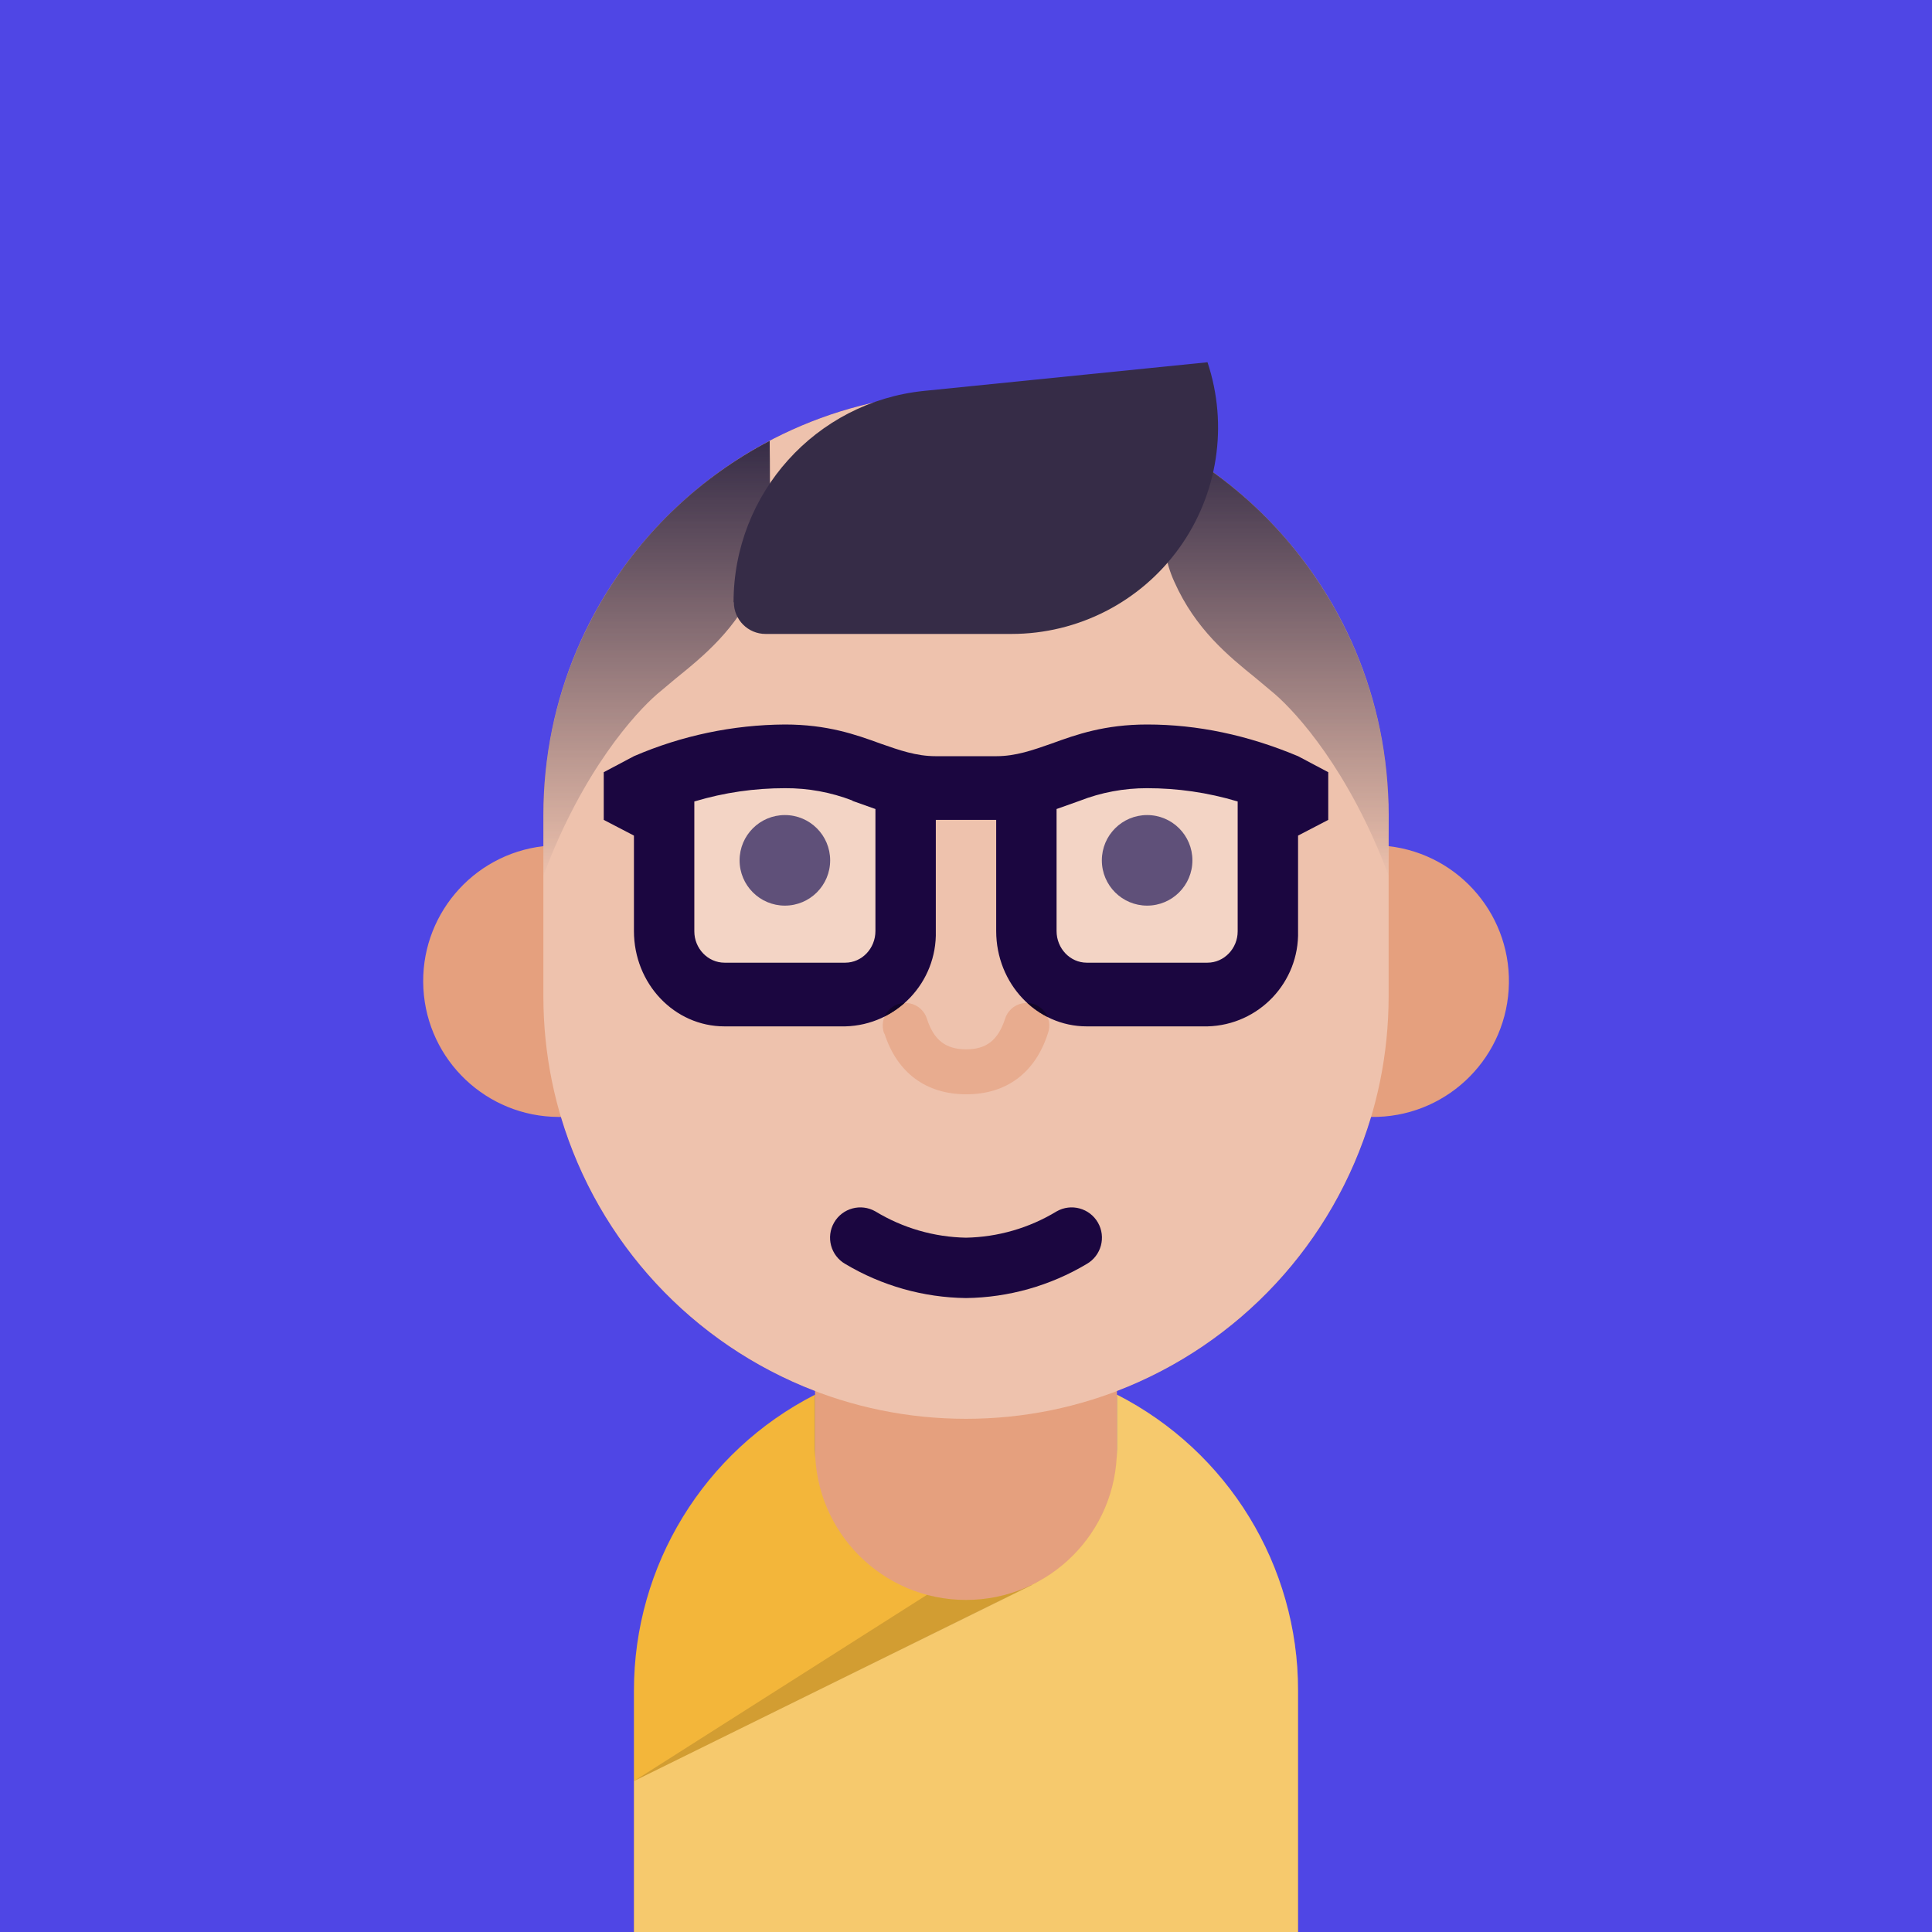
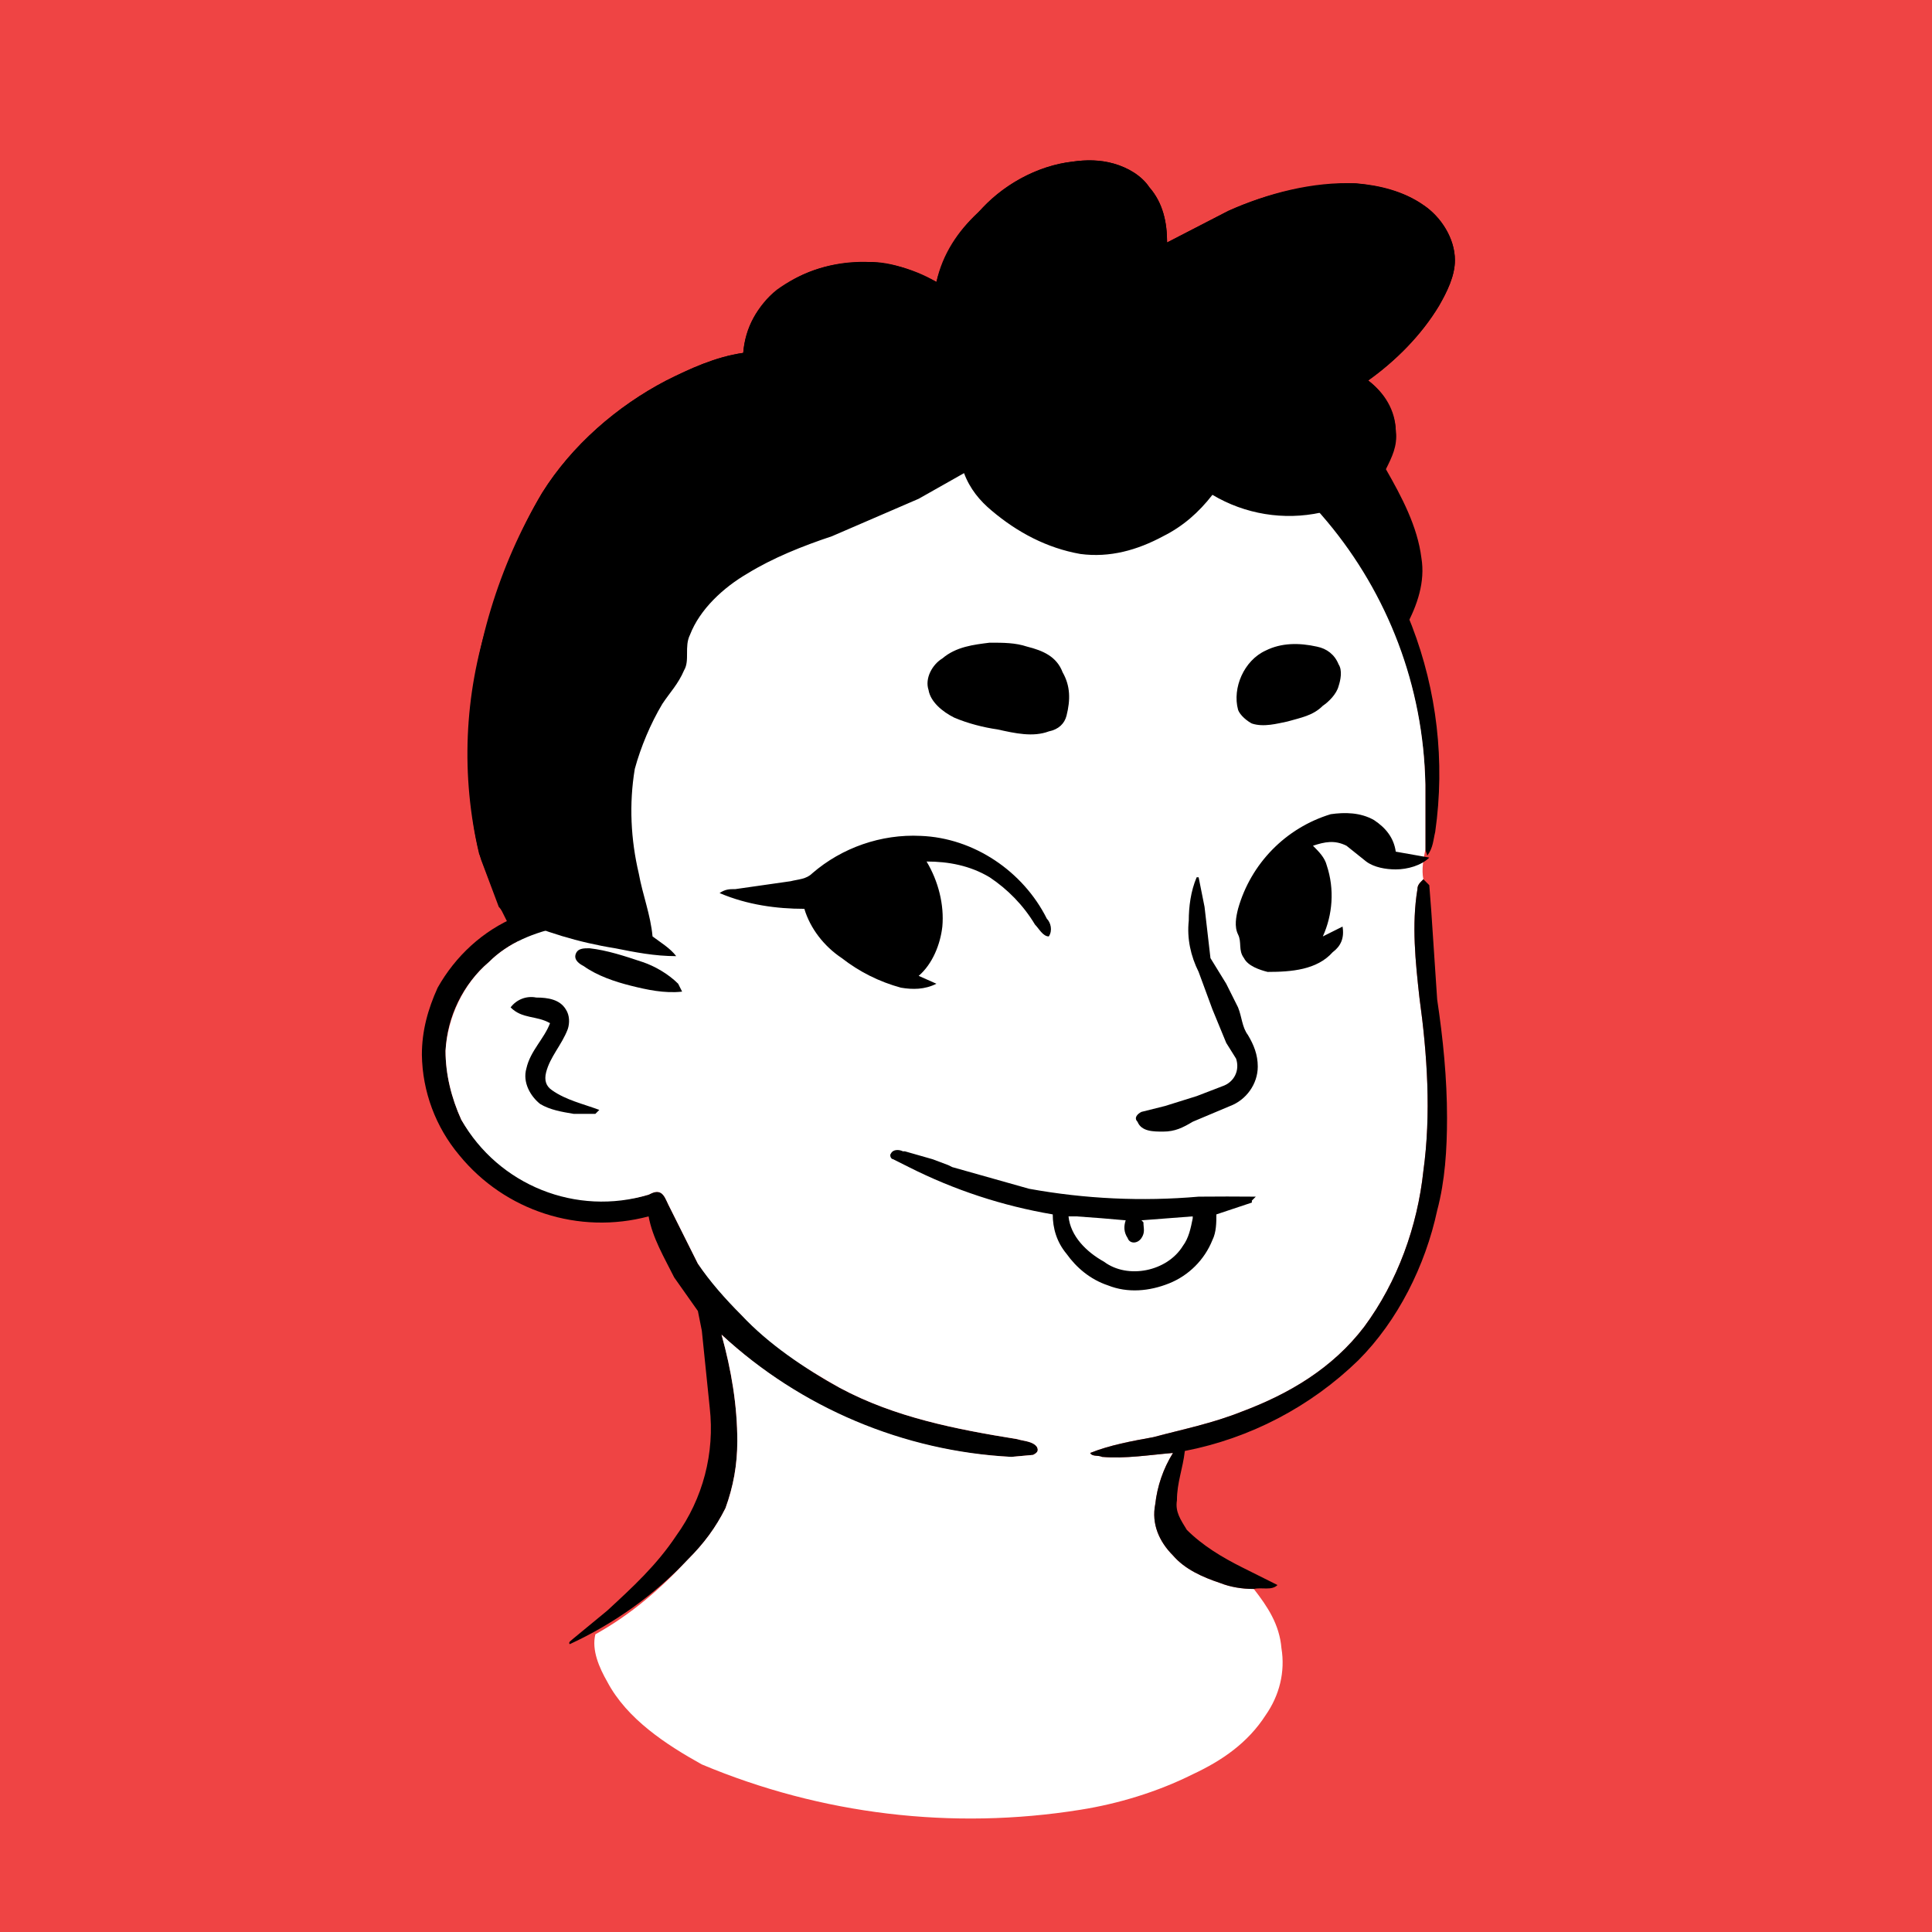
- <svg xmlns="http://www.w3.org/2000/svg" viewBox="0 0 64 64" fill="none" shape-rendering="auto">
+ <svg xmlns="http://www.w3.org/2000/svg" viewBox="0 0 980 980" fill="none" shape-rendering="auto">
  <mask id="viewboxMask">
-     <rect width="64" height="64" rx="0" ry="0" x="0" y="0" fill="#fff" />
+     <rect width="980" height="980" rx="0" ry="0" x="0" y="0" fill="#fff" />
  </mask>
  <g mask="url(#viewboxMask)">
-     <rect fill="#4f46e5" width="64" height="64" x="0" y="0" />
-     <path d="M37 46.08V52a5 5 0 0 1-10 0v-5.92A14.04 14.04 0 0 1 18.58 37h-.08a4.5 4.5 0 0 1-.5-8.97V27a14 14 0 1 1 28 0v1.03a4.5 4.5 0 0 1-.58 8.97A14.04 14.04 0 0 1 37 46.08Z" fill="#e5a07e" />
-     <mask id="personas-a" style="mask-type:luminance" maskUnits="userSpaceOnUse" x="14" y="13" width="36" height="44">
-       <path d="M37 46.08V52a5 5 0 0 1-10 0v-5.92A14.04 14.04 0 0 1 18.58 37h-.08a4.5 4.5 0 0 1-.5-8.97V27a14 14 0 1 1 28 0v1.03a4.5 4.5 0 0 1-.58 8.97A14.04 14.04 0 0 1 37 46.08Z" fill="#fff" />
-     </mask>
-     <g mask="url(#personas-a)">
-       <path d="M32 13a14 14 0 0 1 14 14v6a14 14 0 1 1-28 0v-6a14 14 0 0 1 14-14Z" fill="#fff" style="mix-blend-mode:overlay" opacity=".36" />
+     <rect fill="#ef4444" width="980" height="980" x="0" y="0" />
+     <g transform="translate(10 -60)">
+       <path d="M534 142c7-1 14-1 21 1s14 6 18 12c7 8 9 18 9 28l31-16c20-9 43-15 65-14 12 1 24 4 34 11 9 6 16 17 16 28 0 8-4 16-8 23-9 15-22 28-36 38 8 6 14 15 14 26 1 7-2 13-5 19 8 14 16 29 18 45 2 12-2 24-8 35-6 10-15 18-26 21-2 0-3-2-4-4l-4-18c-4-19-9-37-15-56-9 1-17 1-26-1-8-2-16-4-23-9a85 85 0 0 1-62 30c-14 0-29-7-41-15-10-7-19-14-23-26l-25 14-41 17-33 14c-10 4-19 10-27 18-6 6-11 13-14 21l-1 13c-3 8-7 13-11 20-8 10-13 23-15 36-3 16-2 34 2 50 2 11 6 21 7 32 4 3 9 6 12 10l-17-1-13-3-2 2c9 3 19 5 27 11 3 3 6 5 8 9-8 0-15 0-22-2-9-2-17-4-25-8-4 2-8 7-13 7-6-2-10-8-14-12-5-4-9-10-12-15l-7-14-10-26a220 220 0 0 1 5-119c7-22 15-44 27-64 15-24 38-44 63-57 12-6 25-12 39-14 1-12 7-24 17-32a74 74 0 0 1 81-4c4-15 12-27 23-37 12-13 29-22 46-24Z" fill="#000000" />
+       <path d="M486 236c57-2 115 18 159 56a209 209 0 0 1 73 190c-1 4-1 8-4 12l-1-3v-33a215 215 0 0 0-172-206 235 235 0 0 0-270 153c-12 37-14 78-6 116 6-2 12-2 17-2 2 1 5 1 6 3s0 3-1 4l-12 4c-14 3-27 8-37 18a63 63 0 0 0-22 45c0 12 3 24 8 35 8 13 19 24 33 31 18 10 41 13 62 7 2-1 4-2 6-1s3 4 4 6l15 30a215 215 0 0 0 72 63c28 15 59 21 90 26 3 1 8 1 10 4 1 2 0 3-2 4l-11 1a231 231 0 0 1-147-62c5 18 8 36 8 54 0 12-2 23-6 34-5 10-11 18-19 26a196 196 0 0 1-60 43c-1-1 1-2 2-3l17-14c13-12 25-23 35-38a93 93 0 0 0 17-65l-4-39-2-10-12-17c-5-10-11-20-13-31a93 93 0 0 1-96-31 81 81 0 0 1-19-51c0-12 3-23 8-34 9-16 23-29 40-36-8-31-8-62-3-93 8-40 26-77 51-108 45-54 115-87 186-88Z" fill="#000" />
+       <path d="M541 252a214 214 0 0 1 172 206v33c-1 5-2 10-1 15-2 2-3 3-3 5-3 18-1 37 1 55 4 29 6 59 2 88-3 28-13 56-30 79-16 21-38 34-62 43-15 6-30 9-45 13-11 2-22 4-32 8 1 2 4 1 6 2 12 1 24-1 36-2-5 8-8 17-9 26-2 10 2 19 9 26 6 7 15 11 24 14 5 2 11 3 17 3 7 9 13 18 14 30 2 12-1 24-8 34-9 14-22 23-37 30-18 9-38 15-57 18a352 352 0 0 1-192-23c-18-10-38-23-48-42-4-7-8-16-6-24 18-10 33-23 47-38 8-8 14-16 19-26 4-11 6-22 6-34 0-18-3-36-8-54a235 235 0 0 0 147 62l11-1c2-1 3-2 2-4-2-3-7-3-10-4-31-5-62-11-90-26-18-10-36-22-50-37-8-8-16-17-22-26l-15-30c-1-2-2-5-4-6s-4 0-6 1a82 82 0 0 1-95-38c-5-11-8-23-8-35 1-17 9-34 22-45 10-10 23-15 37-18l12-4c1-1 2-2 1-4s-4-2-6-3c-5 0-11 0-17 2-8-38-6-79 6-116a236 236 0 0 1 270-153Z" fill="#ffffff" />
+       <path d="m712 506 3 3 1 13 3 45c3 20 5 40 5 60 0 16-1 32-5 47-6 28-20 56-40 76a174 174 0 0 1-88 46c-1 9-4 16-4 25-1 6 2 10 5 15 8 8 18 14 28 19l18 9c-3 3-8 1-12 2-6 0-12-1-17-3-9-3-18-7-24-14-7-7-11-16-9-26 1-9 4-18 9-26-12 1-24 3-36 2-2-1-5 0-6-2 10-4 21-6 32-8 15-4 30-7 45-13 24-9 46-22 62-43 17-23 27-51 30-79 4-29 2-59-2-88-2-18-4-37-1-55 0-2 1-3 3-5ZM262 566c6 0 12 1 15 6 2 3 2 7 1 10-3 8-9 14-11 22-1 4 0 7 3 9 7 5 16 7 24 10l-2 2h-11c-6-1-12-2-17-5-5-4-9-11-7-18 2-9 9-15 12-23-7-4-14-2-20-8 3-4 8-6 13-5Z" fill="#000" />
+       <path d="M665 473c7-1 15-1 22 3 6 4 10 9 11 16l17 3c-4 4-11 6-17 6-5 0-11-1-15-4l-10-8c-6-3-11-2-17 0 3 3 6 6 7 10 4 12 3 25-2 36l10-5c1 6-1 10-5 13-8 9-21 10-33 10-4-1-10-3-12-7-3-4-1-8-3-12s-1-9 0-13a70 70 0 0 1 47-48ZM457 484c27 1 52 18 64 42 2 2 3 6 1 9-3 0-5-4-7-6-6-10-14-18-23-24-10-6-21-8-32-8 6 10 9 22 8 33-1 9-5 19-12 25l9 4c-6 3-12 3-18 2-11-3-21-8-30-15-9-6-16-15-19-25-14 0-29-2-43-8 3-2 5-2 8-2l28-4c4-1 8-1 11-4 15-13 35-20 55-19Z" fill="#000000" />
+       <path d="M492 386c7 0 13 0 19 2 8 2 15 5 18 13 4 7 4 14 2 22-1 4-4 7-9 8-8 3-17 1-26-1-7-1-15-3-22-6-6-3-12-8-13-14-2-6 2-13 7-16 7-6 16-7 24-8ZM658 388c5 1 9 4 11 9 2 3 1 8 0 11-1 4-5 8-8 10-5 5-11 6-18 8-5 1-12 3-18 1-2-1-6-4-7-7-3-11 3-25 14-30 8-4 17-4 26-2Z" fill="#000000" />
+       <path d="M597 505h1l3 15 3 26 8 13 6 12c2 5 2 10 5 14 3 5 5 10 5 16 0 9-6 17-14 20l-19 8c-5 3-9 5-15 5-5 0-11 0-13-5-2-2 0-4 2-5l12-3 16-5 13-5c6-2 9-8 7-14l-5-8-7-17-7-19c-4-8-6-17-5-26 0-7 1-15 4-22Z" fill="#000000" />
+       <path fill-rule="evenodd" clip-rule="evenodd" d="m463 648-14-4h-1c-2-1-5-1-6 1-1 1 0 3 1 3l6 3 2 1a257 257 0 0 0 73 24c0 7 2 14 7 20 5 7 12 13 21 16 10 4 21 3 31-1s18-12 22-22c2-4 2-9 2-13l18-6v-1l2-2a1497 1497 0 0 0-29 0 324 324 0 0 1-86-4l-39-11-2-1-8-3Zm69 29c1 10 9 18 18 23 12 9 32 5 40-8 3-4 4-9 5-14v-1l-26 2 1 1c0 3 1 5-1 8s-6 3-7 0c-2-3-2-6-1-9a1036 1036 0 0 0-25-2h-4Z" fill="#000000" />
+       <path d="M534 142c7-1 14-1 21 1s14 6 18 12c7 8 9 18 9 28l31-16c20-9 42-14 64-14 12 1 25 4 35 11 9 6 16 17 16 28 0 8-4 16-8 23-9 15-22 28-36 38 9 7 15 18 14 30-1 8-6 17-11 23-7 8-17 12-27 14a76 76 0 0 1-55-9c-7 9-15 16-25 21-13 7-27 11-42 9-17-3-32-11-45-22-6-5-11-11-14-19l-23 13-44 19c-15 5-30 11-43 19-12 7-24 18-29 31-3 6 0 13-3 18-3 7-7 11-11 17-6 10-11 22-14 33-3 18-2 36 2 53 2 11 6 21 7 32 4 3 9 6 12 10-11 0-21-2-31-4a206 206 0 0 1-53-16c-3 0-4-3-6-5l-9-24c-6-21-6-42-6-64a265 265 0 0 1 37-122c15-24 38-44 63-57 12-6 25-12 39-14 1-13 7-24 18-32 12-10 28-14 43-14 13-1 25 4 37 10 3-14 11-26 21-35 12-14 30-24 48-26ZM289 541c9 1 18 4 27 7 6 2 13 6 18 11l2 4c-9 1-18-1-26-3s-17-5-24-10c-2-1-5-3-4-6s4-3 7-3Z" fill="#000000" />
    </g>
-     <g transform="translate(20 24)">
-       <path d="M6 6a1.5 1.5 0 1 0 0-3 1.5 1.5 0 0 0 0 3ZM18 6a1.5 1.5 0 1 0 0-3 1.5 1.5 0 0 0 0 3Z" fill="#1B0640" />
-       <path d="M9 2H3v6h6V2ZM21 2h-6v6h6V2Z" opacity=".3" fill="#fff" />
-       <path fill-rule="evenodd" clip-rule="evenodd" d="M11 1.05h2c.65 0 1.21-.2 1.84-.42C15.66.33 16.6 0 18 0c1.67 0 3.33.35 5 1.05l1 .53v1.58l-1 .52v3.16A3.08 3.08 0 0 1 20 10h-4c-1.66 0-3-1.41-3-3.16V3.16h-2v3.68A3.08 3.08 0 0 1 8 10H4c-1.66 0-3-1.41-3-3.16V3.68l-1-.52V1.58l1-.53A12.8 12.8 0 0 1 6 0c1.4 0 2.34.33 3.16.63.63.22 1.19.42 1.84.42ZM8.24 2.52A6.1 6.1 0 0 0 6 2.11c-1 0-2 .14-3 .44v4.3c0 .57.45 1.04 1 1.04h4c.55 0 1-.47 1-1.05V2.8l-.76-.27ZM15 2.8l.76-.27A6.1 6.1 0 0 1 18 2.11c1 0 2 .14 3 .44v4.3c0 .57-.45 1.04-1 1.04h-4c-.55 0-1-.47-1-1.05V2.8Z" fill="#1B0640" />
-     </g>
-     <g transform="translate(2 2)">
-       <mask id="hairFade-b" style="mask-type:alpha" maskUnits="userSpaceOnUse" x="16" y="12" width="28" height="15">
-         <path fill-rule="evenodd" clip-rule="evenodd" d="M16 27v-2a14 14 0 0 1 7.5-12.4v.14c.09 1.68.16 3.3-.4 4.53-.7 1.57-1.78 2.45-2.72 3.21l-.62.52c-.7.61-2.44 2.49-3.76 6Zm28 0v-2a14 14 0 0 0-7.5-12.4v.14c-.09 1.68-.16 3.3.4 4.53.7 1.57 1.78 2.45 2.72 3.21l.62.52c.7.61 2.44 2.49 3.76 6Z" fill="url(#hairFade-a)" />
-       </mask>
-       <g mask="url(#hairFade-b)">
-         <path fill-rule="evenodd" clip-rule="evenodd" d="m16 27-.2-14.4h7.7l.06 14.4H16Zm20.72 0H44l-.07-14.4H36.5l.22 14.4Z" fill="#362c47" />
-       </g>
-       <path d="M22.3 17.95c0-3.6 2.72-6.63 6.3-7L38 10a6.84 6.84 0 0 1-6.49 9h-8.15c-.58 0-1.05-.47-1.05-1.05Z" fill="#362c47" />
-       <defs>
-         <linearGradient id="hairFade-a" x1="16" y1="12.6" x2="16" y2="27" gradientUnits="userSpaceOnUse">
-           <stop />
-           <stop offset="1" stop-opacity=".01" />
-         </linearGradient>
-       </defs>
-     </g>
-     <g transform="translate(11 44)">
-       <path d="M32 20H10v-8a11 11 0 0 1 6-9.8V4a5 5 0 0 0 10 0V2.2a11 11 0 0 1 6 9.8v8Z" fill="#f3b63a" />
-       <mask id="bodySmall-a" style="mask-type:luminance" maskUnits="userSpaceOnUse" x="10" y="2" width="22" height="18">
-         <path d="M32 20H10v-8a11 11 0 0 1 6-9.8V4a5 5 0 0 0 10 0V2.2a11 11 0 0 1 6 9.8v8Z" fill="#fff" />
-       </mask>
-       <g mask="url(#bodySmall-a)">
-         <path opacity=".14" d="M20.62 8.25 22 8l1.2.5L10 15l10.62-6.75Z" fill="#000" />
-         <path d="M21 1h11v47H10V15l13.34-6.58L21 1Z" fill="#fff" style="mix-blend-mode:overlay" opacity=".26" />
-       </g>
-     </g>
-     <g transform="translate(23 36)">
-       <path d="M5 5.87a1 1 0 1 1 1-1.74A6 6 0 0 0 9 5a6 6 0 0 0 3-.87 1 1 0 1 1 1 1.74A8 8 0 0 1 9 7a8 8 0 0 1-4-1.13Z" fill="#1B0640" />
-     </g>
-     <g transform="translate(24 28)">
-       <path d="M5.29 6.24a.75.75 0 1 1 1.42-.48c.23.7.62 1 1.3 1 .66 0 1.05-.3 1.28-1a.75.75 0 1 1 1.42.48c-.42 1.3-1.37 2.01-2.7 2.01S5.72 7.54 5.3 6.24Z" fill="#000" style="mix-blend-mode:overlay" opacity=".36" />
-     </g>
-     <g transform="translate(14 26)" />
+     <g transform="translate(10 -60)" />
  </g>
</svg>
